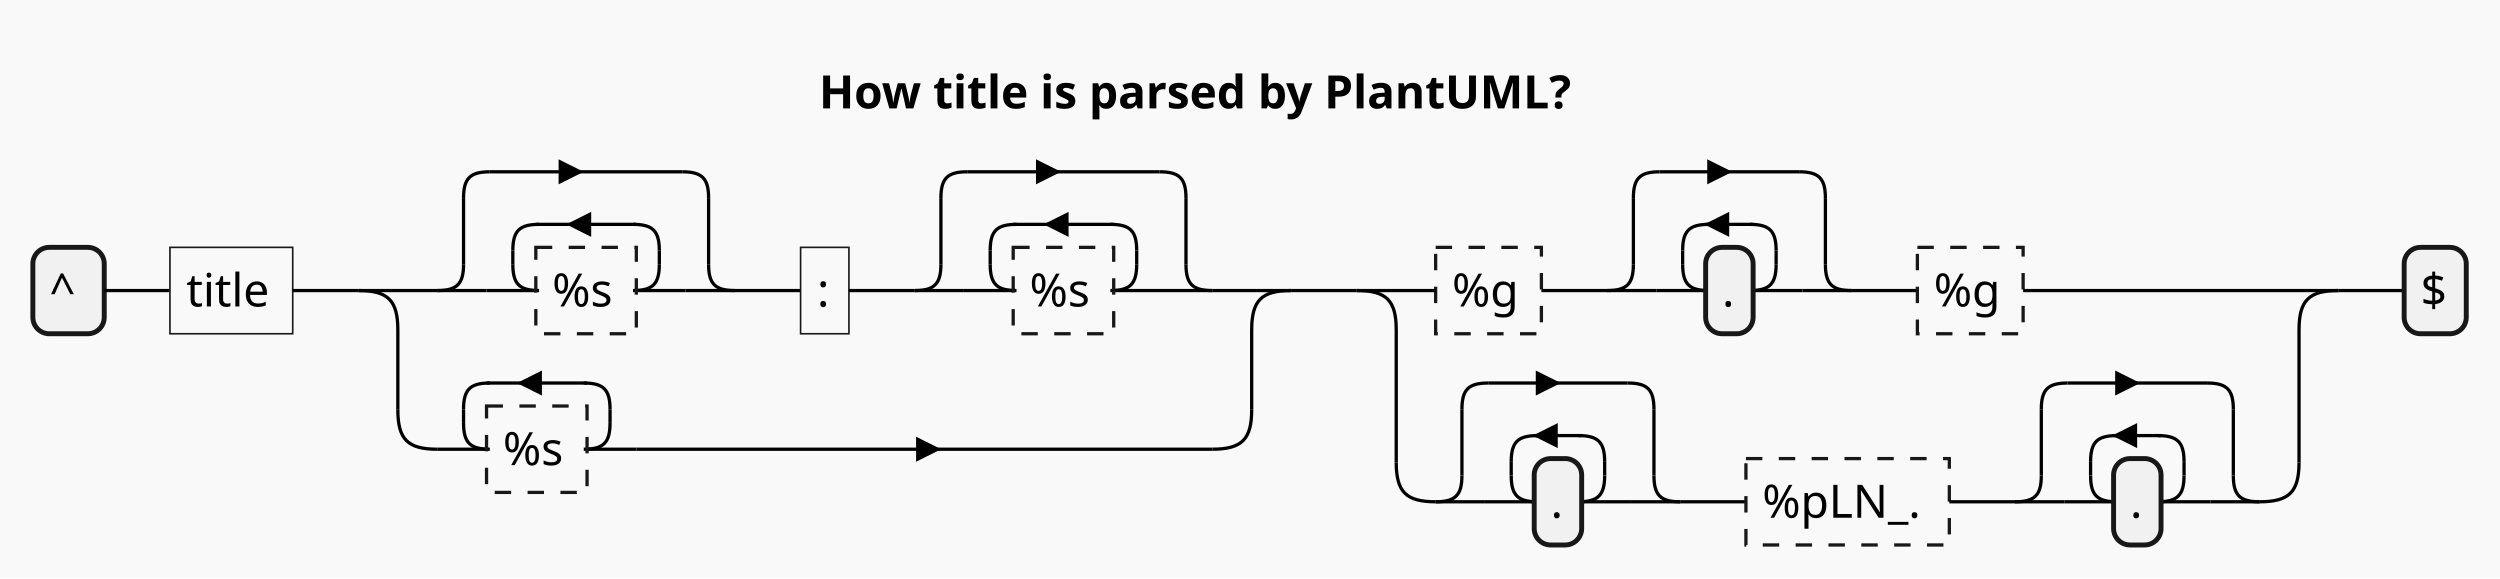
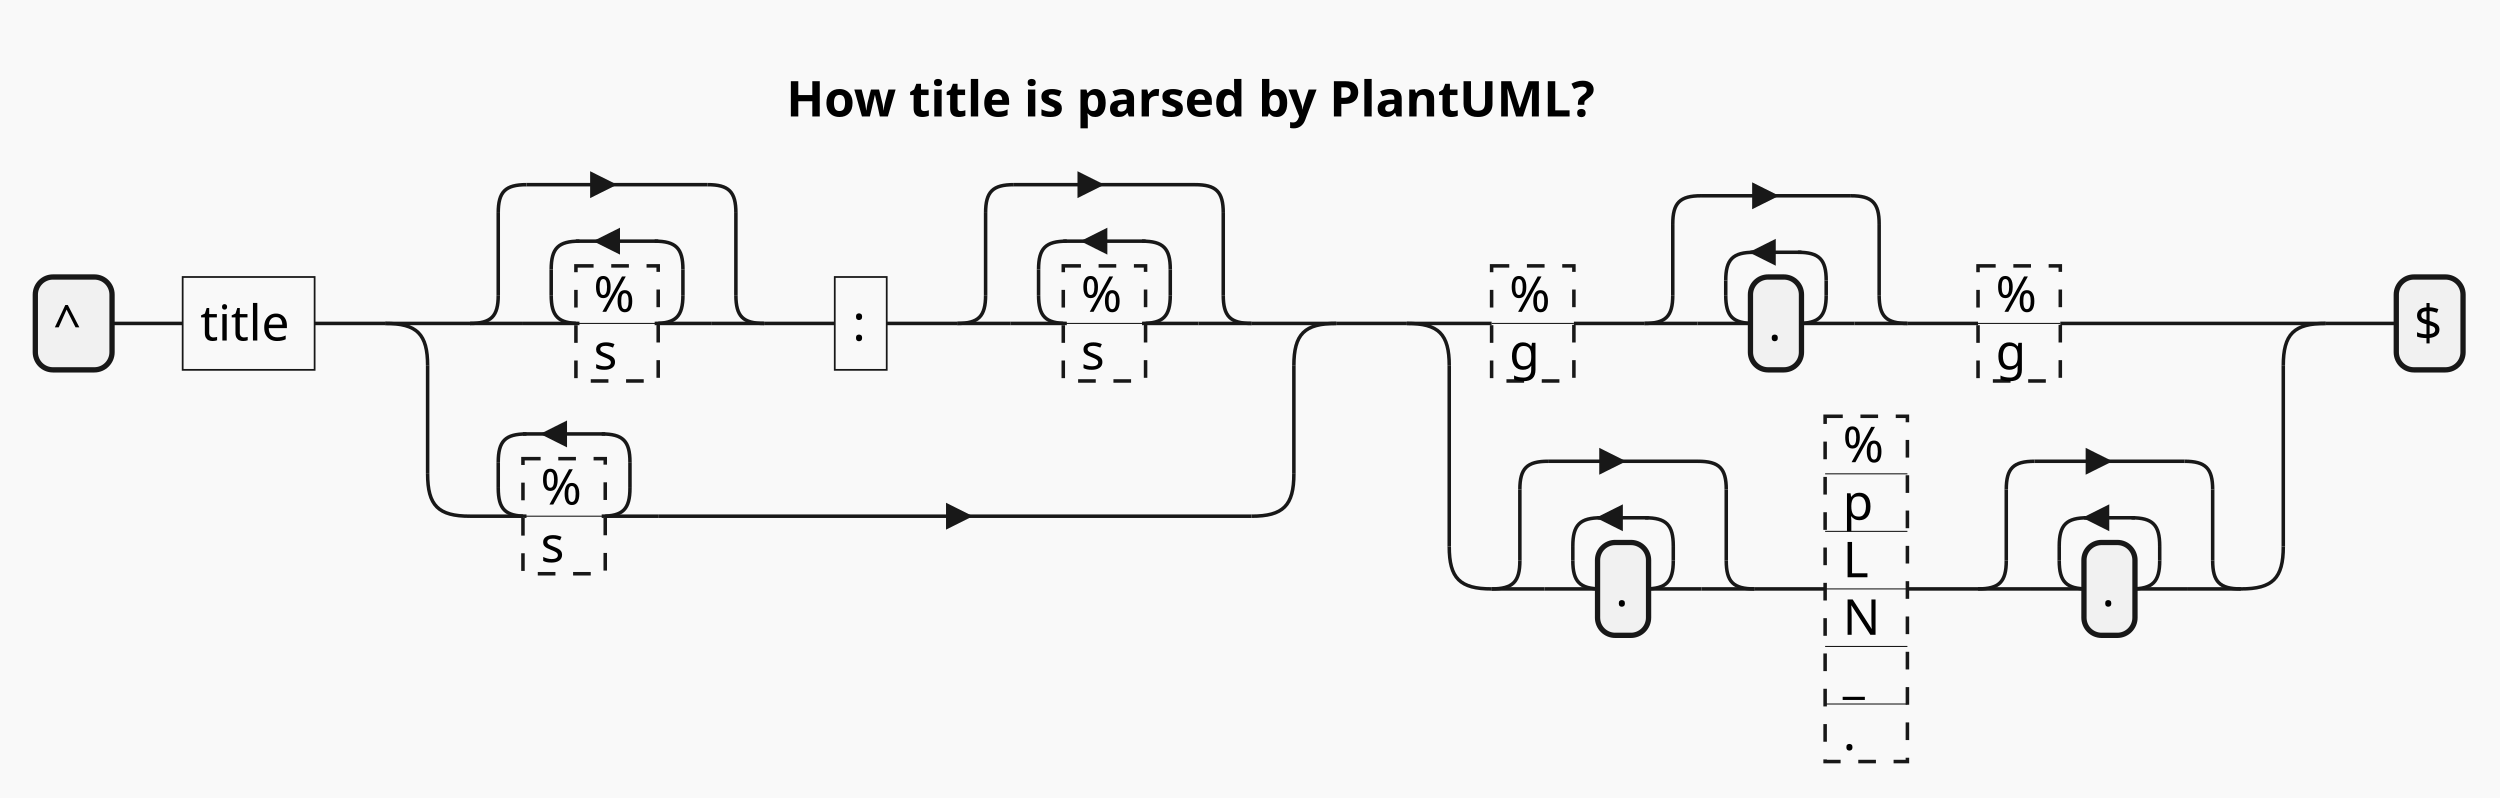
- <svg xmlns="http://www.w3.org/2000/svg" contentStyleType="text/css" height="176px" preserveAspectRatio="none" style="width:761px;height:176px;background:#F9F9F9;" version="1.1" viewBox="0 0 761 176" width="761px" zoomAndPan="magnify">
+ <svg xmlns="http://www.w3.org/2000/svg" contentStyleType="text/css" height="226px" preserveAspectRatio="none" style="width:708px;height:226px;background:#F9F9F9;" version="1.1" viewBox="0 0 708 226" width="708px" zoomAndPan="magnify">
  <defs />
  <g>
-     <rect fill="#F9F9F9" height="176" style="stroke:none;stroke-width:1.0;" width="761" x="0" y="0" />
-     <text fill="#000000" font-family="sans-serif" font-size="14" font-weight="bold" lengthAdjust="spacing" textLength="261.126" x="249.303" y="32.995">How title is parsed by PlantUML?</text>
-     <line style="stroke:#000000;stroke-width:1.0;" x1="10" x2="10" y1="88.445" y2="88.445" />
-     <rect fill="#F1F1F1" height="26.297" rx="5" ry="5" style="stroke:#181818;stroke-width:1.5;" width="21.73" x="10" y="75.297" />
-     <text fill="#000000" font-family="sans-serif" font-size="14" lengthAdjust="spacing" textLength="11.73" x="15" y="93.292">^</text>
-     <line style="stroke:#000000;stroke-width:1.0;" x1="31.73" x2="51.73" y1="88.445" y2="88.445" />
-     <rect fill="none" height="26.297" style="stroke:#181818;stroke-width:0.5;" width="37.371" x="51.73" y="75.297" />
-     <text fill="#000000" font-family="sans-serif" font-size="14" lengthAdjust="spacing" textLength="27.371" x="56.73" y="93.292">title</text>
-     <line style="stroke:#000000;stroke-width:1.0;" x1="89.102" x2="109.102" y1="88.445" y2="88.445" />
-     <line style="stroke:#000000;stroke-width:1.0;" x1="133.102" x2="133.102" y1="88.445" y2="88.445" />
-     <path d="M141.102,80.445 C141.102,86.445 139.102,88.445 133.102,88.445 " fill="none" style="stroke:#000000;stroke-width:1.0;" />
-     <line style="stroke:#000000;stroke-width:1.0;" x1="141.102" x2="141.102" y1="60.297" y2="80.445" />
-     <path d="M141.102,60.297 C141.102,54.297 143.102,52.297 149.102,52.297 " fill="none" style="stroke:#000000;stroke-width:1.0;" />
-     <line style="stroke:#000000;stroke-width:1.0;" x1="149.102" x2="207.698" y1="52.297" y2="52.297" />
-     <path d="M170.54,52.297 L170.54,49.297 L176.54,52.297 L170.54,55.297 L170.54,52.297 " fill="#000000" style="stroke:#000000;stroke-width:1.0;" />
-     <path d="M215.698,80.445 C215.698,86.445 217.698,88.445 223.698,88.445 " fill="none" style="stroke:#000000;stroke-width:1.0;" />
-     <line style="stroke:#000000;stroke-width:1.0;" x1="215.698" x2="215.698" y1="60.297" y2="80.445" />
-     <path d="M207.698,52.297 C213.698,52.297 215.698,54.297 215.698,60.297 " fill="none" style="stroke:#000000;stroke-width:1.0;" />
-     <line style="stroke:#000000;stroke-width:1.0;" x1="133.102" x2="148.102" y1="88.445" y2="88.445" />
-     <line style="stroke:#000000;stroke-width:1.0;" x1="208.698" x2="223.698" y1="88.445" y2="88.445" />
-     <path d="M156.102,80.445 C156.102,86.445 158.102,88.445 164.102,88.445 " fill="none" style="stroke:#000000;stroke-width:1.0;" />
-     <line style="stroke:#000000;stroke-width:1.0;" x1="156.102" x2="156.102" y1="76.297" y2="80.445" />
-     <path d="M156.102,76.297 C156.102,70.297 158.102,68.297 164.102,68.297 " fill="none" style="stroke:#000000;stroke-width:1.0;" />
-     <line style="stroke:#000000;stroke-width:1.0;" x1="163.102" x2="193.698" y1="68.297" y2="68.297" />
-     <path d="M179.46,68.297 L179.46,65.297 L173.46,68.297 L179.46,71.297 L179.46,68.297 " fill="#000000" style="stroke:#000000;stroke-width:1.0;" />
-     <path d="M200.698,80.445 C200.698,86.445 198.698,88.445 192.698,88.445 " fill="none" style="stroke:#000000;stroke-width:1.0;" />
-     <line style="stroke:#000000;stroke-width:1.0;" x1="200.698" x2="200.698" y1="76.297" y2="80.445" />
-     <path d="M192.698,68.297 C198.698,68.297 200.698,70.297 200.698,76.297 " fill="none" style="stroke:#000000;stroke-width:1.0;" />
-     <line style="stroke:#000000;stroke-width:1.0;" x1="148.102" x2="163.102" y1="88.445" y2="88.445" />
-     <line style="stroke:#000000;stroke-width:1.0;" x1="193.698" x2="208.698" y1="88.445" y2="88.445" />
-     <rect fill="none" height="26.297" style="stroke:#181818;stroke-width:1.0;stroke-dasharray:5.0,5.0;" width="30.597" x="163.102" y="75.297" />
-     <text fill="#000000" font-family="sans-serif" font-size="14" lengthAdjust="spacing" textLength="20.597" x="168.102" y="93.292">%s</text>
-     <line style="stroke:#000000;stroke-width:1.0;" x1="223.698" x2="243.698" y1="88.445" y2="88.445" />
-     <rect fill="none" height="26.297" style="stroke:#181818;stroke-width:0.5;" width="14.717" x="243.698" y="75.297" />
-     <text fill="#000000" font-family="sans-serif" font-size="14" lengthAdjust="spacing" textLength="4.717" x="248.698" y="93.292">:</text>
-     <line style="stroke:#000000;stroke-width:1.0;" x1="258.415" x2="278.415" y1="88.445" y2="88.445" />
-     <path d="M286.415,80.445 C286.415,86.445 284.415,88.445 278.415,88.445 " fill="none" style="stroke:#000000;stroke-width:1.0;" />
-     <line style="stroke:#000000;stroke-width:1.0;" x1="286.415" x2="286.415" y1="60.297" y2="80.445" />
-     <path d="M286.415,60.297 C286.415,54.297 288.415,52.297 294.415,52.297 " fill="none" style="stroke:#000000;stroke-width:1.0;" />
-     <line style="stroke:#000000;stroke-width:1.0;" x1="294.415" x2="353.012" y1="52.297" y2="52.297" />
-     <path d="M315.854,52.297 L315.854,49.297 L321.854,52.297 L315.854,55.297 L315.854,52.297 " fill="#000000" style="stroke:#000000;stroke-width:1.0;" />
-     <path d="M361.012,80.445 C361.012,86.445 363.012,88.445 369.012,88.445 " fill="none" style="stroke:#000000;stroke-width:1.0;" />
-     <line style="stroke:#000000;stroke-width:1.0;" x1="361.012" x2="361.012" y1="60.297" y2="80.445" />
-     <path d="M353.012,52.297 C359.012,52.297 361.012,54.297 361.012,60.297 " fill="none" style="stroke:#000000;stroke-width:1.0;" />
-     <line style="stroke:#000000;stroke-width:1.0;" x1="278.415" x2="293.415" y1="88.445" y2="88.445" />
-     <line style="stroke:#000000;stroke-width:1.0;" x1="354.012" x2="369.012" y1="88.445" y2="88.445" />
-     <path d="M301.415,80.445 C301.415,86.445 303.415,88.445 309.415,88.445 " fill="none" style="stroke:#000000;stroke-width:1.0;" />
-     <line style="stroke:#000000;stroke-width:1.0;" x1="301.415" x2="301.415" y1="76.297" y2="80.445" />
-     <path d="M301.415,76.297 C301.415,70.297 303.415,68.297 309.415,68.297 " fill="none" style="stroke:#000000;stroke-width:1.0;" />
-     <line style="stroke:#000000;stroke-width:1.0;" x1="308.415" x2="339.012" y1="68.297" y2="68.297" />
-     <path d="M324.773,68.297 L324.773,65.297 L318.773,68.297 L324.773,71.297 L324.773,68.297 " fill="#000000" style="stroke:#000000;stroke-width:1.0;" />
-     <path d="M346.012,80.445 C346.012,86.445 344.012,88.445 338.012,88.445 " fill="none" style="stroke:#000000;stroke-width:1.0;" />
-     <line style="stroke:#000000;stroke-width:1.0;" x1="346.012" x2="346.012" y1="76.297" y2="80.445" />
-     <path d="M338.012,68.297 C344.012,68.297 346.012,70.297 346.012,76.297 " fill="none" style="stroke:#000000;stroke-width:1.0;" />
-     <line style="stroke:#000000;stroke-width:1.0;" x1="293.415" x2="308.415" y1="88.445" y2="88.445" />
-     <line style="stroke:#000000;stroke-width:1.0;" x1="339.012" x2="354.012" y1="88.445" y2="88.445" />
-     <rect fill="none" height="26.297" style="stroke:#181818;stroke-width:1.0;stroke-dasharray:5.0,5.0;" width="30.597" x="308.415" y="75.297" />
-     <text fill="#000000" font-family="sans-serif" font-size="14" lengthAdjust="spacing" textLength="20.597" x="313.415" y="93.292">%s</text>
-     <line style="stroke:#000000;stroke-width:1.0;" x1="109.102" x2="133.102" y1="88.445" y2="88.445" />
-     <line style="stroke:#000000;stroke-width:1.0;" x1="369.012" x2="393.012" y1="88.445" y2="88.445" />
-     <path d="M141.102,128.742 C141.102,134.742 143.102,136.742 149.102,136.742 " fill="none" style="stroke:#000000;stroke-width:1.0;" />
-     <line style="stroke:#000000;stroke-width:1.0;" x1="141.102" x2="141.102" y1="124.594" y2="128.742" />
-     <path d="M141.102,124.594 C141.102,118.594 143.102,116.594 149.102,116.594 " fill="none" style="stroke:#000000;stroke-width:1.0;" />
-     <line style="stroke:#000000;stroke-width:1.0;" x1="148.102" x2="178.698" y1="116.594" y2="116.594" />
-     <path d="M164.46,116.594 L164.46,113.594 L158.46,116.594 L164.46,119.594 L164.46,116.594 " fill="#000000" style="stroke:#000000;stroke-width:1.0;" />
-     <path d="M185.698,128.742 C185.698,134.742 183.698,136.742 177.698,136.742 " fill="none" style="stroke:#000000;stroke-width:1.0;" />
-     <line style="stroke:#000000;stroke-width:1.0;" x1="185.698" x2="185.698" y1="124.594" y2="128.742" />
-     <path d="M177.698,116.594 C183.698,116.594 185.698,118.594 185.698,124.594 " fill="none" style="stroke:#000000;stroke-width:1.0;" />
-     <line style="stroke:#000000;stroke-width:1.0;" x1="133.102" x2="148.102" y1="136.742" y2="136.742" />
-     <line style="stroke:#000000;stroke-width:1.0;" x1="178.698" x2="193.698" y1="136.742" y2="136.742" />
-     <rect fill="none" height="26.297" style="stroke:#181818;stroke-width:1.0;stroke-dasharray:5.0,5.0;" width="30.597" x="148.102" y="123.594" />
-     <text fill="#000000" font-family="sans-serif" font-size="14" lengthAdjust="spacing" textLength="20.597" x="153.102" y="141.589">%s</text>
-     <line style="stroke:#000000;stroke-width:1.0;" x1="193.698" x2="369.012" y1="136.742" y2="136.742" />
-     <path d="M279.355,136.742 L279.355,133.742 L285.355,136.742 L279.355,139.742 L279.355,136.742 " fill="#000000" style="stroke:#000000;stroke-width:1.0;" />
-     <path d="M121.102,124.742 C121.102,133.742 124.102,136.742 133.102,136.742 " fill="none" style="stroke:#000000;stroke-width:1.0;" />
-     <line style="stroke:#000000;stroke-width:1.0;" x1="121.102" x2="121.102" y1="100.445" y2="124.742" />
-     <path d="M109.102,88.445 C118.102,88.445 121.102,91.445 121.102,100.445 " fill="none" style="stroke:#000000;stroke-width:1.0;" />
-     <path d="M381.012,124.742 C381.012,133.742 378.012,136.742 369.012,136.742 " fill="none" style="stroke:#000000;stroke-width:1.0;" />
-     <line style="stroke:#000000;stroke-width:1.0;" x1="381.012" x2="381.012" y1="100.445" y2="124.742" />
-     <path d="M381.012,100.445 C381.012,91.445 384.012,88.445 393.012,88.445 " fill="none" style="stroke:#000000;stroke-width:1.0;" />
-     <line style="stroke:#000000;stroke-width:1.0;" x1="393.012" x2="413.012" y1="88.445" y2="88.445" />
-     <line style="stroke:#000000;stroke-width:1.0;" x1="437.012" x2="437.012" y1="88.445" y2="88.445" />
-     <rect fill="none" height="26.297" style="stroke:#181818;stroke-width:1.0;stroke-dasharray:5.0,5.0;" width="32.19" x="437.012" y="75.297" />
-     <text fill="#000000" font-family="sans-serif" font-size="14" lengthAdjust="spacing" textLength="22.189" x="442.012" y="93.292">%g</text>
-     <line style="stroke:#000000;stroke-width:1.0;" x1="469.201" x2="489.201" y1="88.445" y2="88.445" />
-     <path d="M497.201,80.445 C497.201,86.445 495.201,88.445 489.201,88.445 " fill="none" style="stroke:#000000;stroke-width:1.0;" />
-     <line style="stroke:#000000;stroke-width:1.0;" x1="497.201" x2="497.201" y1="60.297" y2="80.445" />
-     <path d="M497.201,60.297 C497.201,54.297 499.201,52.297 505.201,52.297 " fill="none" style="stroke:#000000;stroke-width:1.0;" />
-     <line style="stroke:#000000;stroke-width:1.0;" x1="505.201" x2="547.651" y1="52.297" y2="52.297" />
-     <path d="M520.181,52.297 L520.181,49.297 L526.181,52.297 L520.181,55.297 L520.181,52.297 " fill="#000000" style="stroke:#000000;stroke-width:1.0;" />
-     <path d="M555.651,80.445 C555.651,86.445 557.651,88.445 563.651,88.445 " fill="none" style="stroke:#000000;stroke-width:1.0;" />
-     <line style="stroke:#000000;stroke-width:1.0;" x1="555.651" x2="555.651" y1="60.297" y2="80.445" />
-     <path d="M547.651,52.297 C553.651,52.297 555.651,54.297 555.651,60.297 " fill="none" style="stroke:#000000;stroke-width:1.0;" />
-     <line style="stroke:#000000;stroke-width:1.0;" x1="489.201" x2="504.201" y1="88.445" y2="88.445" />
-     <line style="stroke:#000000;stroke-width:1.0;" x1="548.651" x2="563.651" y1="88.445" y2="88.445" />
-     <path d="M512.201,80.445 C512.201,86.445 514.201,88.445 520.201,88.445 " fill="none" style="stroke:#000000;stroke-width:1.0;" />
-     <line style="stroke:#000000;stroke-width:1.0;" x1="512.201" x2="512.201" y1="76.297" y2="80.445" />
-     <path d="M512.201,76.297 C512.201,70.297 514.201,68.297 520.201,68.297 " fill="none" style="stroke:#000000;stroke-width:1.0;" />
-     <line style="stroke:#000000;stroke-width:1.0;" x1="519.201" x2="533.651" y1="68.297" y2="68.297" />
-     <path d="M525.871,68.297 L525.871,65.297 L519.871,68.297 L525.871,71.297 L525.871,68.297 " fill="#000000" style="stroke:#000000;stroke-width:1.0;" />
-     <path d="M540.651,80.445 C540.651,86.445 538.651,88.445 532.651,88.445 " fill="none" style="stroke:#000000;stroke-width:1.0;" />
-     <line style="stroke:#000000;stroke-width:1.0;" x1="540.651" x2="540.651" y1="76.297" y2="80.445" />
-     <path d="M532.651,68.297 C538.651,68.297 540.651,70.297 540.651,76.297 " fill="none" style="stroke:#000000;stroke-width:1.0;" />
-     <line style="stroke:#000000;stroke-width:1.0;" x1="504.201" x2="519.201" y1="88.445" y2="88.445" />
-     <line style="stroke:#000000;stroke-width:1.0;" x1="533.651" x2="548.651" y1="88.445" y2="88.445" />
-     <rect fill="#F1F1F1" height="26.297" rx="5" ry="5" style="stroke:#181818;stroke-width:1.5;" width="14.45" x="519.201" y="75.297" />
-     <text fill="#000000" font-family="sans-serif" font-size="14" lengthAdjust="spacing" textLength="4.45" x="524.201" y="93.292">.</text>
-     <line style="stroke:#000000;stroke-width:1.0;" x1="563.651" x2="583.651" y1="88.445" y2="88.445" />
-     <rect fill="none" height="26.297" style="stroke:#181818;stroke-width:1.0;stroke-dasharray:5.0,5.0;" width="32.19" x="583.651" y="75.297" />
-     <text fill="#000000" font-family="sans-serif" font-size="14" lengthAdjust="spacing" textLength="22.189" x="588.651" y="93.292">%g</text>
-     <line style="stroke:#000000;stroke-width:1.0;" x1="413.012" x2="437.012" y1="88.445" y2="88.445" />
-     <line style="stroke:#000000;stroke-width:1.0;" x1="615.841" x2="711.824" y1="88.445" y2="88.445" />
-     <line style="stroke:#000000;stroke-width:1.0;" x1="437.012" x2="437.012" y1="152.742" y2="152.742" />
-     <path d="M445.012,144.742 C445.012,150.742 443.012,152.742 437.012,152.742 " fill="none" style="stroke:#000000;stroke-width:1.0;" />
-     <line style="stroke:#000000;stroke-width:1.0;" x1="445.012" x2="445.012" y1="124.594" y2="144.742" />
-     <path d="M445.012,124.594 C445.012,118.594 447.012,116.594 453.012,116.594 " fill="none" style="stroke:#000000;stroke-width:1.0;" />
-     <line style="stroke:#000000;stroke-width:1.0;" x1="453.012" x2="495.462" y1="116.594" y2="116.594" />
-     <path d="M467.992,116.594 L467.992,113.594 L473.992,116.594 L467.992,119.594 L467.992,116.594 " fill="#000000" style="stroke:#000000;stroke-width:1.0;" />
-     <path d="M503.462,144.742 C503.462,150.742 505.462,152.742 511.462,152.742 " fill="none" style="stroke:#000000;stroke-width:1.0;" />
-     <line style="stroke:#000000;stroke-width:1.0;" x1="503.462" x2="503.462" y1="124.594" y2="144.742" />
-     <path d="M495.462,116.594 C501.462,116.594 503.462,118.594 503.462,124.594 " fill="none" style="stroke:#000000;stroke-width:1.0;" />
-     <line style="stroke:#000000;stroke-width:1.0;" x1="437.012" x2="452.012" y1="152.742" y2="152.742" />
-     <line style="stroke:#000000;stroke-width:1.0;" x1="496.462" x2="511.462" y1="152.742" y2="152.742" />
-     <path d="M460.012,144.742 C460.012,150.742 462.012,152.742 468.012,152.742 " fill="none" style="stroke:#000000;stroke-width:1.0;" />
-     <line style="stroke:#000000;stroke-width:1.0;" x1="460.012" x2="460.012" y1="140.594" y2="144.742" />
-     <path d="M460.012,140.594 C460.012,134.594 462.012,132.594 468.012,132.594 " fill="none" style="stroke:#000000;stroke-width:1.0;" />
-     <line style="stroke:#000000;stroke-width:1.0;" x1="467.012" x2="481.462" y1="132.594" y2="132.594" />
-     <path d="M473.682,132.594 L473.682,129.594 L467.682,132.594 L473.682,135.594 L473.682,132.594 " fill="#000000" style="stroke:#000000;stroke-width:1.0;" />
-     <path d="M488.462,144.742 C488.462,150.742 486.462,152.742 480.462,152.742 " fill="none" style="stroke:#000000;stroke-width:1.0;" />
-     <line style="stroke:#000000;stroke-width:1.0;" x1="488.462" x2="488.462" y1="140.594" y2="144.742" />
-     <path d="M480.462,132.594 C486.462,132.594 488.462,134.594 488.462,140.594 " fill="none" style="stroke:#000000;stroke-width:1.0;" />
-     <line style="stroke:#000000;stroke-width:1.0;" x1="452.012" x2="467.012" y1="152.742" y2="152.742" />
-     <line style="stroke:#000000;stroke-width:1.0;" x1="481.462" x2="496.462" y1="152.742" y2="152.742" />
-     <rect fill="#F1F1F1" height="26.297" rx="5" ry="5" style="stroke:#181818;stroke-width:1.5;" width="14.45" x="467.012" y="139.594" />
-     <text fill="#000000" font-family="sans-serif" font-size="14" lengthAdjust="spacing" textLength="4.45" x="472.012" y="157.589">.</text>
-     <line style="stroke:#000000;stroke-width:1.0;" x1="511.462" x2="531.462" y1="152.742" y2="152.742" />
-     <rect fill="none" height="26.297" style="stroke:#181818;stroke-width:1.0;stroke-dasharray:5.0,5.0;" width="61.912" x="531.462" y="139.594" />
-     <text fill="#000000" font-family="sans-serif" font-size="14" lengthAdjust="spacing" textLength="51.912" x="536.462" y="157.589">%pLN_.</text>
-     <line style="stroke:#000000;stroke-width:1.0;" x1="593.374" x2="613.374" y1="152.742" y2="152.742" />
-     <path d="M621.374,144.742 C621.374,150.742 619.374,152.742 613.374,152.742 " fill="none" style="stroke:#000000;stroke-width:1.0;" />
-     <line style="stroke:#000000;stroke-width:1.0;" x1="621.374" x2="621.374" y1="124.594" y2="144.742" />
-     <path d="M621.374,124.594 C621.374,118.594 623.374,116.594 629.374,116.594 " fill="none" style="stroke:#000000;stroke-width:1.0;" />
-     <line style="stroke:#000000;stroke-width:1.0;" x1="629.374" x2="671.824" y1="116.594" y2="116.594" />
-     <path d="M644.354,116.594 L644.354,113.594 L650.354,116.594 L644.354,119.594 L644.354,116.594 " fill="#000000" style="stroke:#000000;stroke-width:1.0;" />
-     <path d="M679.824,144.742 C679.824,150.742 681.824,152.742 687.824,152.742 " fill="none" style="stroke:#000000;stroke-width:1.0;" />
-     <line style="stroke:#000000;stroke-width:1.0;" x1="679.824" x2="679.824" y1="124.594" y2="144.742" />
-     <path d="M671.824,116.594 C677.824,116.594 679.824,118.594 679.824,124.594 " fill="none" style="stroke:#000000;stroke-width:1.0;" />
-     <line style="stroke:#000000;stroke-width:1.0;" x1="613.374" x2="628.374" y1="152.742" y2="152.742" />
-     <line style="stroke:#000000;stroke-width:1.0;" x1="672.824" x2="687.824" y1="152.742" y2="152.742" />
-     <path d="M636.374,144.742 C636.374,150.742 638.374,152.742 644.374,152.742 " fill="none" style="stroke:#000000;stroke-width:1.0;" />
-     <line style="stroke:#000000;stroke-width:1.0;" x1="636.374" x2="636.374" y1="140.594" y2="144.742" />
-     <path d="M636.374,140.594 C636.374,134.594 638.374,132.594 644.374,132.594 " fill="none" style="stroke:#000000;stroke-width:1.0;" />
-     <line style="stroke:#000000;stroke-width:1.0;" x1="643.374" x2="657.824" y1="132.594" y2="132.594" />
-     <path d="M650.044,132.594 L650.044,129.594 L644.044,132.594 L650.044,135.594 L650.044,132.594 " fill="#000000" style="stroke:#000000;stroke-width:1.0;" />
-     <path d="M664.824,144.742 C664.824,150.742 662.824,152.742 656.824,152.742 " fill="none" style="stroke:#000000;stroke-width:1.0;" />
-     <line style="stroke:#000000;stroke-width:1.0;" x1="664.824" x2="664.824" y1="140.594" y2="144.742" />
-     <path d="M656.824,132.594 C662.824,132.594 664.824,134.594 664.824,140.594 " fill="none" style="stroke:#000000;stroke-width:1.0;" />
-     <line style="stroke:#000000;stroke-width:1.0;" x1="628.374" x2="643.374" y1="152.742" y2="152.742" />
-     <line style="stroke:#000000;stroke-width:1.0;" x1="657.824" x2="672.824" y1="152.742" y2="152.742" />
-     <rect fill="#F1F1F1" height="26.297" rx="5" ry="5" style="stroke:#181818;stroke-width:1.5;" width="14.45" x="643.374" y="139.594" />
-     <text fill="#000000" font-family="sans-serif" font-size="14" lengthAdjust="spacing" textLength="4.45" x="648.374" y="157.589">.</text>
-     <line style="stroke:#000000;stroke-width:1.0;" x1="687.824" x2="687.824" y1="152.742" y2="152.742" />
-     <path d="M425.012,140.742 C425.012,149.742 428.012,152.742 437.012,152.742 " fill="none" style="stroke:#000000;stroke-width:1.0;" />
-     <line style="stroke:#000000;stroke-width:1.0;" x1="425.012" x2="425.012" y1="100.445" y2="140.742" />
-     <path d="M413.012,88.445 C422.012,88.445 425.012,91.445 425.012,100.445 " fill="none" style="stroke:#000000;stroke-width:1.0;" />
-     <path d="M699.824,140.742 C699.824,149.742 696.824,152.742 687.824,152.742 " fill="none" style="stroke:#000000;stroke-width:1.0;" />
-     <line style="stroke:#000000;stroke-width:1.0;" x1="699.824" x2="699.824" y1="100.445" y2="140.742" />
-     <path d="M699.824,100.445 C699.824,91.445 702.824,88.445 711.824,88.445 " fill="none" style="stroke:#000000;stroke-width:1.0;" />
-     <line style="stroke:#000000;stroke-width:1.0;" x1="711.824" x2="731.824" y1="88.445" y2="88.445" />
-     <rect fill="#F1F1F1" height="26.297" rx="5" ry="5" style="stroke:#181818;stroke-width:1.5;" width="18.907" x="731.824" y="75.297" />
-     <text fill="#000000" font-family="sans-serif" font-size="14" lengthAdjust="spacing" textLength="8.907" x="736.824" y="93.292">$</text>
+     <rect fill="#F9F9F9" height="226" style="stroke:none;stroke-width:1.0;" width="708" x="0" y="0" />
+     <text fill="#000000" font-family="sans-serif" font-size="14" font-weight="bold" lengthAdjust="spacing" textLength="261.126" x="222.704" y="32.995">How title is parsed by PlantUML?</text>
+     <line style="stroke:#181818;stroke-width:1.0;" x1="10" x2="10" y1="91.594" y2="91.594" />
+     <rect fill="#F1F1F1" height="26.297" rx="5" ry="5" style="stroke:#181818;stroke-width:1.5;" width="21.73" x="10" y="78.445" />
+     <text fill="#000000" font-family="sans-serif" font-size="14" lengthAdjust="spacing" textLength="11.73" x="15" y="96.44">^</text>
+     <line style="stroke:#181818;stroke-width:1.0;" x1="31.73" x2="51.73" y1="91.594" y2="91.594" />
+     <rect fill="none" height="26.297" style="stroke:#181818;stroke-width:0.5;" width="37.371" x="51.73" y="78.445" />
+     <text fill="#000000" font-family="sans-serif" font-size="14" lengthAdjust="spacing" textLength="27.371" x="56.73" y="96.44">title</text>
+     <line style="stroke:#181818;stroke-width:1.0;" x1="89.102" x2="109.102" y1="91.594" y2="91.594" />
+     <line style="stroke:#181818;stroke-width:1.0;" x1="133.102" x2="133.102" y1="91.594" y2="91.594" />
+     <path d="M141.102,83.594 C141.102,89.594 139.102,91.594 133.102,91.594 " fill="none" style="stroke:#181818;stroke-width:1.0;" />
+     <line style="stroke:#181818;stroke-width:1.0;" x1="141.102" x2="141.102" y1="60.297" y2="83.594" />
+     <path d="M141.102,60.297 C141.102,54.297 143.102,52.297 149.102,52.297 " fill="none" style="stroke:#181818;stroke-width:1.0;" />
+     <line style="stroke:#181818;stroke-width:1.0;" x1="149.102" x2="200.404" y1="52.297" y2="52.297" />
+     <path d="M167.623,52.297 L167.623,49.297 L173.623,52.297 L167.623,55.297 L167.623,52.297 " fill="#181818" style="stroke:#181818;stroke-width:1.0;" />
+     <path d="M208.404,83.594 C208.404,89.594 210.404,91.594 216.404,91.594 " fill="none" style="stroke:#181818;stroke-width:1.0;" />
+     <line style="stroke:#181818;stroke-width:1.0;" x1="208.404" x2="208.404" y1="60.297" y2="83.594" />
+     <path d="M200.404,52.297 C206.404,52.297 208.404,54.297 208.404,60.297 " fill="none" style="stroke:#181818;stroke-width:1.0;" />
+     <line style="stroke:#181818;stroke-width:1.0;" x1="133.102" x2="148.102" y1="91.594" y2="91.594" />
+     <line style="stroke:#181818;stroke-width:1.0;" x1="201.404" x2="216.404" y1="91.594" y2="91.594" />
+     <path d="M156.102,83.594 C156.102,89.594 158.102,91.594 164.102,91.594 " fill="none" style="stroke:#181818;stroke-width:1.0;" />
+     <line style="stroke:#181818;stroke-width:1.0;" x1="156.102" x2="156.102" y1="76.297" y2="83.594" />
+     <path d="M156.102,76.297 C156.102,70.297 158.102,68.297 164.102,68.297 " fill="none" style="stroke:#181818;stroke-width:1.0;" />
+     <line style="stroke:#181818;stroke-width:1.0;" x1="163.102" x2="186.404" y1="68.297" y2="68.297" />
+     <path d="M175.083,68.297 L175.083,65.297 L169.083,68.297 L175.083,71.297 L175.083,68.297 " fill="#181818" style="stroke:#181818;stroke-width:1.0;" />
+     <path d="M193.404,83.594 C193.404,89.594 191.404,91.594 185.404,91.594 " fill="none" style="stroke:#181818;stroke-width:1.0;" />
+     <line style="stroke:#181818;stroke-width:1.0;" x1="193.404" x2="193.404" y1="76.297" y2="83.594" />
+     <path d="M185.404,68.297 C191.404,68.297 193.404,70.297 193.404,76.297 " fill="none" style="stroke:#181818;stroke-width:1.0;" />
+     <line style="stroke:#181818;stroke-width:1.0;" x1="148.102" x2="163.102" y1="91.594" y2="91.594" />
+     <line style="stroke:#181818;stroke-width:1.0;" x1="186.404" x2="201.404" y1="91.594" y2="91.594" />
+     <rect fill="none" height="32.594" style="stroke:#181818;stroke-width:1.0;stroke-dasharray:5.0,5.0;" width="23.303" x="163.102" y="75.297" />
+     <text fill="#000000" font-family="sans-serif" font-size="14" lengthAdjust="spacing" textLength="13.303" x="168.102" y="88.292">%</text>
+     <text fill="#000000" font-family="sans-serif" font-size="14" lengthAdjust="spacing" textLength="7.294" x="168.102" y="104.589">s</text>
+     <line style="stroke:#181818;stroke-width:0.3;" x1="163.102" x2="186.404" y1="91.594" y2="91.594" />
+     <line style="stroke:#181818;stroke-width:1.0;" x1="216.404" x2="236.404" y1="91.594" y2="91.594" />
+     <rect fill="none" height="26.297" style="stroke:#181818;stroke-width:0.5;" width="14.717" x="236.404" y="78.445" />
+     <text fill="#000000" font-family="sans-serif" font-size="14" lengthAdjust="spacing" textLength="4.717" x="241.404" y="96.44">:</text>
+     <line style="stroke:#181818;stroke-width:1.0;" x1="251.121" x2="271.121" y1="91.594" y2="91.594" />
+     <path d="M279.121,83.594 C279.121,89.594 277.121,91.594 271.121,91.594 " fill="none" style="stroke:#181818;stroke-width:1.0;" />
+     <line style="stroke:#181818;stroke-width:1.0;" x1="279.121" x2="279.121" y1="60.297" y2="83.594" />
+     <path d="M279.121,60.297 C279.121,54.297 281.121,52.297 287.121,52.297 " fill="none" style="stroke:#181818;stroke-width:1.0;" />
+     <line style="stroke:#181818;stroke-width:1.0;" x1="287.121" x2="338.424" y1="52.297" y2="52.297" />
+     <path d="M305.642,52.297 L305.642,49.297 L311.642,52.297 L305.642,55.297 L305.642,52.297 " fill="#181818" style="stroke:#181818;stroke-width:1.0;" />
+     <path d="M346.424,83.594 C346.424,89.594 348.424,91.594 354.424,91.594 " fill="none" style="stroke:#181818;stroke-width:1.0;" />
+     <line style="stroke:#181818;stroke-width:1.0;" x1="346.424" x2="346.424" y1="60.297" y2="83.594" />
+     <path d="M338.424,52.297 C344.424,52.297 346.424,54.297 346.424,60.297 " fill="none" style="stroke:#181818;stroke-width:1.0;" />
+     <line style="stroke:#181818;stroke-width:1.0;" x1="271.121" x2="286.121" y1="91.594" y2="91.594" />
+     <line style="stroke:#181818;stroke-width:1.0;" x1="339.424" x2="354.424" y1="91.594" y2="91.594" />
+     <path d="M294.121,83.594 C294.121,89.594 296.121,91.594 302.121,91.594 " fill="none" style="stroke:#181818;stroke-width:1.0;" />
+     <line style="stroke:#181818;stroke-width:1.0;" x1="294.121" x2="294.121" y1="76.297" y2="83.594" />
+     <path d="M294.121,76.297 C294.121,70.297 296.121,68.297 302.121,68.297 " fill="none" style="stroke:#181818;stroke-width:1.0;" />
+     <line style="stroke:#181818;stroke-width:1.0;" x1="301.121" x2="324.424" y1="68.297" y2="68.297" />
+     <path d="M313.103,68.297 L313.103,65.297 L307.103,68.297 L313.103,71.297 L313.103,68.297 " fill="#181818" style="stroke:#181818;stroke-width:1.0;" />
+     <path d="M331.424,83.594 C331.424,89.594 329.424,91.594 323.424,91.594 " fill="none" style="stroke:#181818;stroke-width:1.0;" />
+     <line style="stroke:#181818;stroke-width:1.0;" x1="331.424" x2="331.424" y1="76.297" y2="83.594" />
+     <path d="M323.424,68.297 C329.424,68.297 331.424,70.297 331.424,76.297 " fill="none" style="stroke:#181818;stroke-width:1.0;" />
+     <line style="stroke:#181818;stroke-width:1.0;" x1="286.121" x2="301.121" y1="91.594" y2="91.594" />
+     <line style="stroke:#181818;stroke-width:1.0;" x1="324.424" x2="339.424" y1="91.594" y2="91.594" />
+     <rect fill="none" height="32.594" style="stroke:#181818;stroke-width:1.0;stroke-dasharray:5.0,5.0;" width="23.303" x="301.121" y="75.297" />
+     <text fill="#000000" font-family="sans-serif" font-size="14" lengthAdjust="spacing" textLength="13.303" x="306.121" y="88.292">%</text>
+     <text fill="#000000" font-family="sans-serif" font-size="14" lengthAdjust="spacing" textLength="7.294" x="306.121" y="104.589">s</text>
+     <line style="stroke:#181818;stroke-width:0.3;" x1="301.121" x2="324.424" y1="91.594" y2="91.594" />
+     <line style="stroke:#181818;stroke-width:1.0;" x1="109.102" x2="133.102" y1="91.594" y2="91.594" />
+     <line style="stroke:#181818;stroke-width:1.0;" x1="354.424" x2="378.424" y1="91.594" y2="91.594" />
+     <path d="M141.102,138.188 C141.102,144.188 143.102,146.188 149.102,146.188 " fill="none" style="stroke:#181818;stroke-width:1.0;" />
+     <line style="stroke:#181818;stroke-width:1.0;" x1="141.102" x2="141.102" y1="130.891" y2="138.188" />
+     <path d="M141.102,130.891 C141.102,124.891 143.102,122.891 149.102,122.891 " fill="none" style="stroke:#181818;stroke-width:1.0;" />
+     <line style="stroke:#181818;stroke-width:1.0;" x1="148.102" x2="171.404" y1="122.891" y2="122.891" />
+     <path d="M160.083,122.891 L160.083,119.891 L154.083,122.891 L160.083,125.891 L160.083,122.891 " fill="#181818" style="stroke:#181818;stroke-width:1.0;" />
+     <path d="M178.404,138.188 C178.404,144.188 176.404,146.188 170.404,146.188 " fill="none" style="stroke:#181818;stroke-width:1.0;" />
+     <line style="stroke:#181818;stroke-width:1.0;" x1="178.404" x2="178.404" y1="130.891" y2="138.188" />
+     <path d="M170.404,122.891 C176.404,122.891 178.404,124.891 178.404,130.891 " fill="none" style="stroke:#181818;stroke-width:1.0;" />
+     <line style="stroke:#181818;stroke-width:1.0;" x1="133.102" x2="148.102" y1="146.188" y2="146.188" />
+     <line style="stroke:#181818;stroke-width:1.0;" x1="171.404" x2="186.404" y1="146.188" y2="146.188" />
+     <rect fill="none" height="32.594" style="stroke:#181818;stroke-width:1.0;stroke-dasharray:5.0,5.0;" width="23.303" x="148.102" y="129.891" />
+     <text fill="#000000" font-family="sans-serif" font-size="14" lengthAdjust="spacing" textLength="13.303" x="153.102" y="142.886">%</text>
+     <text fill="#000000" font-family="sans-serif" font-size="14" lengthAdjust="spacing" textLength="7.294" x="153.102" y="159.183">s</text>
+     <line style="stroke:#181818;stroke-width:0.3;" x1="148.102" x2="171.404" y1="146.188" y2="146.188" />
+     <line style="stroke:#181818;stroke-width:1.0;" x1="186.404" x2="354.424" y1="146.188" y2="146.188" />
+     <path d="M268.414,146.188 L268.414,143.188 L274.414,146.188 L268.414,149.188 L268.414,146.188 " fill="#181818" style="stroke:#181818;stroke-width:1.0;" />
+     <path d="M121.102,134.188 C121.102,143.188 124.102,146.188 133.102,146.188 " fill="none" style="stroke:#181818;stroke-width:1.0;" />
+     <line style="stroke:#181818;stroke-width:1.0;" x1="121.102" x2="121.102" y1="103.594" y2="134.188" />
+     <path d="M109.102,91.594 C118.102,91.594 121.102,94.594 121.102,103.594 " fill="none" style="stroke:#181818;stroke-width:1.0;" />
+     <path d="M366.424,134.188 C366.424,143.188 363.424,146.188 354.424,146.188 " fill="none" style="stroke:#181818;stroke-width:1.0;" />
+     <line style="stroke:#181818;stroke-width:1.0;" x1="366.424" x2="366.424" y1="103.594" y2="134.188" />
+     <path d="M366.424,103.594 C366.424,94.594 369.424,91.594 378.424,91.594 " fill="none" style="stroke:#181818;stroke-width:1.0;" />
+     <line style="stroke:#181818;stroke-width:1.0;" x1="378.424" x2="398.424" y1="91.594" y2="91.594" />
+     <line style="stroke:#181818;stroke-width:1.0;" x1="422.424" x2="422.424" y1="91.594" y2="91.594" />
+     <rect fill="none" height="32.594" style="stroke:#181818;stroke-width:1.0;stroke-dasharray:5.0,5.0;" width="23.303" x="422.424" y="75.297" />
+     <text fill="#000000" font-family="sans-serif" font-size="14" lengthAdjust="spacing" textLength="13.303" x="427.424" y="88.292">%</text>
+     <text fill="#000000" font-family="sans-serif" font-size="14" lengthAdjust="spacing" textLength="8.887" x="427.424" y="104.589">g</text>
+     <line style="stroke:#181818;stroke-width:0.3;" x1="422.424" x2="445.727" y1="91.594" y2="91.594" />
+     <line style="stroke:#181818;stroke-width:1.0;" x1="445.727" x2="465.727" y1="91.594" y2="91.594" />
+     <path d="M473.727,83.594 C473.727,89.594 471.727,91.594 465.727,91.594 " fill="none" style="stroke:#181818;stroke-width:1.0;" />
+     <line style="stroke:#181818;stroke-width:1.0;" x1="473.727" x2="473.727" y1="63.445" y2="83.594" />
+     <path d="M473.727,63.445 C473.727,57.445 475.727,55.445 481.727,55.445 " fill="none" style="stroke:#181818;stroke-width:1.0;" />
+     <line style="stroke:#181818;stroke-width:1.0;" x1="481.727" x2="524.177" y1="55.445" y2="55.445" />
+     <path d="M496.707,55.445 L496.707,52.445 L502.707,55.445 L496.707,58.445 L496.707,55.445 " fill="#181818" style="stroke:#181818;stroke-width:1.0;" />
+     <path d="M532.177,83.594 C532.177,89.594 534.177,91.594 540.177,91.594 " fill="none" style="stroke:#181818;stroke-width:1.0;" />
+     <line style="stroke:#181818;stroke-width:1.0;" x1="532.177" x2="532.177" y1="63.445" y2="83.594" />
+     <path d="M524.177,55.445 C530.177,55.445 532.177,57.445 532.177,63.445 " fill="none" style="stroke:#181818;stroke-width:1.0;" />
+     <line style="stroke:#181818;stroke-width:1.0;" x1="465.727" x2="480.727" y1="91.594" y2="91.594" />
+     <line style="stroke:#181818;stroke-width:1.0;" x1="525.177" x2="540.177" y1="91.594" y2="91.594" />
+     <path d="M488.727,83.594 C488.727,89.594 490.727,91.594 496.727,91.594 " fill="none" style="stroke:#181818;stroke-width:1.0;" />
+     <line style="stroke:#181818;stroke-width:1.0;" x1="488.727" x2="488.727" y1="79.445" y2="83.594" />
+     <path d="M488.727,79.445 C488.727,73.445 490.727,71.445 496.727,71.445 " fill="none" style="stroke:#181818;stroke-width:1.0;" />
+     <line style="stroke:#181818;stroke-width:1.0;" x1="495.727" x2="510.177" y1="71.445" y2="71.445" />
+     <path d="M502.397,71.445 L502.397,68.445 L496.397,71.445 L502.397,74.445 L502.397,71.445 " fill="#181818" style="stroke:#181818;stroke-width:1.0;" />
+     <path d="M517.177,83.594 C517.177,89.594 515.177,91.594 509.177,91.594 " fill="none" style="stroke:#181818;stroke-width:1.0;" />
+     <line style="stroke:#181818;stroke-width:1.0;" x1="517.177" x2="517.177" y1="79.445" y2="83.594" />
+     <path d="M509.177,71.445 C515.177,71.445 517.177,73.445 517.177,79.445 " fill="none" style="stroke:#181818;stroke-width:1.0;" />
+     <line style="stroke:#181818;stroke-width:1.0;" x1="480.727" x2="495.727" y1="91.594" y2="91.594" />
+     <line style="stroke:#181818;stroke-width:1.0;" x1="510.177" x2="525.177" y1="91.594" y2="91.594" />
+     <rect fill="#F1F1F1" height="26.297" rx="5" ry="5" style="stroke:#181818;stroke-width:1.5;" width="14.45" x="495.727" y="78.445" />
+     <text fill="#000000" font-family="sans-serif" font-size="14" lengthAdjust="spacing" textLength="4.45" x="500.727" y="96.44">.</text>
+     <line style="stroke:#181818;stroke-width:1.0;" x1="540.177" x2="560.177" y1="91.594" y2="91.594" />
+     <rect fill="none" height="32.594" style="stroke:#181818;stroke-width:1.0;stroke-dasharray:5.0,5.0;" width="23.303" x="560.177" y="75.297" />
+     <text fill="#000000" font-family="sans-serif" font-size="14" lengthAdjust="spacing" textLength="13.303" x="565.177" y="88.292">%</text>
+     <text fill="#000000" font-family="sans-serif" font-size="14" lengthAdjust="spacing" textLength="8.887" x="565.177" y="104.589">g</text>
+     <line style="stroke:#181818;stroke-width:0.3;" x1="560.177" x2="583.48" y1="91.594" y2="91.594" />
+     <line style="stroke:#181818;stroke-width:1.0;" x1="398.424" x2="422.424" y1="91.594" y2="91.594" />
+     <line style="stroke:#181818;stroke-width:1.0;" x1="583.48" x2="658.627" y1="91.594" y2="91.594" />
+     <line style="stroke:#181818;stroke-width:1.0;" x1="422.424" x2="422.424" y1="166.781" y2="166.781" />
+     <path d="M430.424,158.781 C430.424,164.781 428.424,166.781 422.424,166.781 " fill="none" style="stroke:#181818;stroke-width:1.0;" />
+     <line style="stroke:#181818;stroke-width:1.0;" x1="430.424" x2="430.424" y1="138.633" y2="158.781" />
+     <path d="M430.424,138.633 C430.424,132.633 432.424,130.633 438.424,130.633 " fill="none" style="stroke:#181818;stroke-width:1.0;" />
+     <line style="stroke:#181818;stroke-width:1.0;" x1="438.424" x2="480.874" y1="130.633" y2="130.633" />
+     <path d="M453.404,130.633 L453.404,127.633 L459.404,130.633 L453.404,133.633 L453.404,130.633 " fill="#181818" style="stroke:#181818;stroke-width:1.0;" />
+     <path d="M488.874,158.781 C488.874,164.781 490.874,166.781 496.874,166.781 " fill="none" style="stroke:#181818;stroke-width:1.0;" />
+     <line style="stroke:#181818;stroke-width:1.0;" x1="488.874" x2="488.874" y1="138.633" y2="158.781" />
+     <path d="M480.874,130.633 C486.874,130.633 488.874,132.633 488.874,138.633 " fill="none" style="stroke:#181818;stroke-width:1.0;" />
+     <line style="stroke:#181818;stroke-width:1.0;" x1="422.424" x2="437.424" y1="166.781" y2="166.781" />
+     <line style="stroke:#181818;stroke-width:1.0;" x1="481.874" x2="496.874" y1="166.781" y2="166.781" />
+     <path d="M445.424,158.781 C445.424,164.781 447.424,166.781 453.424,166.781 " fill="none" style="stroke:#181818;stroke-width:1.0;" />
+     <line style="stroke:#181818;stroke-width:1.0;" x1="445.424" x2="445.424" y1="154.633" y2="158.781" />
+     <path d="M445.424,154.633 C445.424,148.633 447.424,146.633 453.424,146.633 " fill="none" style="stroke:#181818;stroke-width:1.0;" />
+     <line style="stroke:#181818;stroke-width:1.0;" x1="452.424" x2="466.874" y1="146.633" y2="146.633" />
+     <path d="M459.094,146.633 L459.094,143.633 L453.094,146.633 L459.094,149.633 L459.094,146.633 " fill="#181818" style="stroke:#181818;stroke-width:1.0;" />
+     <path d="M473.874,158.781 C473.874,164.781 471.874,166.781 465.874,166.781 " fill="none" style="stroke:#181818;stroke-width:1.0;" />
+     <line style="stroke:#181818;stroke-width:1.0;" x1="473.874" x2="473.874" y1="154.633" y2="158.781" />
+     <path d="M465.874,146.633 C471.874,146.633 473.874,148.633 473.874,154.633 " fill="none" style="stroke:#181818;stroke-width:1.0;" />
+     <line style="stroke:#181818;stroke-width:1.0;" x1="437.424" x2="452.424" y1="166.781" y2="166.781" />
+     <line style="stroke:#181818;stroke-width:1.0;" x1="466.874" x2="481.874" y1="166.781" y2="166.781" />
+     <rect fill="#F1F1F1" height="26.297" rx="5" ry="5" style="stroke:#181818;stroke-width:1.5;" width="14.45" x="452.424" y="153.633" />
+     <text fill="#000000" font-family="sans-serif" font-size="14" lengthAdjust="spacing" textLength="4.45" x="457.424" y="171.628">.</text>
+     <line style="stroke:#181818;stroke-width:1.0;" x1="496.874" x2="516.874" y1="166.781" y2="166.781" />
+     <rect fill="none" height="97.781" style="stroke:#181818;stroke-width:1.0;stroke-dasharray:5.0,5.0;" width="23.303" x="516.874" y="117.891" />
+     <text fill="#000000" font-family="sans-serif" font-size="14" lengthAdjust="spacing" textLength="13.303" x="521.874" y="130.886">%</text>
+     <text fill="#000000" font-family="sans-serif" font-size="14" lengthAdjust="spacing" textLength="8.887" x="521.874" y="147.183">p</text>
+     <line style="stroke:#181818;stroke-width:0.3;" x1="516.874" x2="540.177" y1="134.188" y2="134.188" />
+     <text fill="#000000" font-family="sans-serif" font-size="14" lengthAdjust="spacing" textLength="7.8" x="521.874" y="163.48">L</text>
+     <line style="stroke:#181818;stroke-width:0.3;" x1="516.874" x2="540.177" y1="150.484" y2="150.484" />
+     <text fill="#000000" font-family="sans-serif" font-size="14" lengthAdjust="spacing" textLength="10.473" x="521.874" y="179.776">N</text>
+     <line style="stroke:#181818;stroke-width:0.3;" x1="516.874" x2="540.177" y1="166.781" y2="166.781" />
+     <text fill="#000000" font-family="sans-serif" font-size="14" lengthAdjust="spacing" textLength="7" x="521.874" y="196.073">_</text>
+     <line style="stroke:#181818;stroke-width:0.3;" x1="516.874" x2="540.177" y1="183.078" y2="183.078" />
+     <text fill="#000000" font-family="sans-serif" font-size="14" lengthAdjust="spacing" textLength="4.45" x="521.874" y="212.37">.</text>
+     <line style="stroke:#181818;stroke-width:0.3;" x1="516.874" x2="540.177" y1="199.375" y2="199.375" />
+     <line style="stroke:#181818;stroke-width:1.0;" x1="540.177" x2="560.177" y1="166.781" y2="166.781" />
+     <path d="M568.177,158.781 C568.177,164.781 566.177,166.781 560.177,166.781 " fill="none" style="stroke:#181818;stroke-width:1.0;" />
+     <line style="stroke:#181818;stroke-width:1.0;" x1="568.177" x2="568.177" y1="138.633" y2="158.781" />
+     <path d="M568.177,138.633 C568.177,132.633 570.177,130.633 576.177,130.633 " fill="none" style="stroke:#181818;stroke-width:1.0;" />
+     <line style="stroke:#181818;stroke-width:1.0;" x1="576.177" x2="618.627" y1="130.633" y2="130.633" />
+     <path d="M591.157,130.633 L591.157,127.633 L597.157,130.633 L591.157,133.633 L591.157,130.633 " fill="#181818" style="stroke:#181818;stroke-width:1.0;" />
+     <path d="M626.627,158.781 C626.627,164.781 628.627,166.781 634.627,166.781 " fill="none" style="stroke:#181818;stroke-width:1.0;" />
+     <line style="stroke:#181818;stroke-width:1.0;" x1="626.627" x2="626.627" y1="138.633" y2="158.781" />
+     <path d="M618.627,130.633 C624.627,130.633 626.627,132.633 626.627,138.633 " fill="none" style="stroke:#181818;stroke-width:1.0;" />
+     <line style="stroke:#181818;stroke-width:1.0;" x1="560.177" x2="575.177" y1="166.781" y2="166.781" />
+     <line style="stroke:#181818;stroke-width:1.0;" x1="619.627" x2="634.627" y1="166.781" y2="166.781" />
+     <path d="M583.177,158.781 C583.177,164.781 585.177,166.781 591.177,166.781 " fill="none" style="stroke:#181818;stroke-width:1.0;" />
+     <line style="stroke:#181818;stroke-width:1.0;" x1="583.177" x2="583.177" y1="154.633" y2="158.781" />
+     <path d="M583.177,154.633 C583.177,148.633 585.177,146.633 591.177,146.633 " fill="none" style="stroke:#181818;stroke-width:1.0;" />
+     <line style="stroke:#181818;stroke-width:1.0;" x1="590.177" x2="604.627" y1="146.633" y2="146.633" />
+     <path d="M596.847,146.633 L596.847,143.633 L590.847,146.633 L596.847,149.633 L596.847,146.633 " fill="#181818" style="stroke:#181818;stroke-width:1.0;" />
+     <path d="M611.627,158.781 C611.627,164.781 609.627,166.781 603.627,166.781 " fill="none" style="stroke:#181818;stroke-width:1.0;" />
+     <line style="stroke:#181818;stroke-width:1.0;" x1="611.627" x2="611.627" y1="154.633" y2="158.781" />
+     <path d="M603.627,146.633 C609.627,146.633 611.627,148.633 611.627,154.633 " fill="none" style="stroke:#181818;stroke-width:1.0;" />
+     <line style="stroke:#181818;stroke-width:1.0;" x1="575.177" x2="590.177" y1="166.781" y2="166.781" />
+     <line style="stroke:#181818;stroke-width:1.0;" x1="604.627" x2="619.627" y1="166.781" y2="166.781" />
+     <rect fill="#F1F1F1" height="26.297" rx="5" ry="5" style="stroke:#181818;stroke-width:1.5;" width="14.45" x="590.177" y="153.633" />
+     <text fill="#000000" font-family="sans-serif" font-size="14" lengthAdjust="spacing" textLength="4.45" x="595.177" y="171.628">.</text>
+     <line style="stroke:#181818;stroke-width:1.0;" x1="634.627" x2="634.627" y1="166.781" y2="166.781" />
+     <path d="M410.424,154.781 C410.424,163.781 413.424,166.781 422.424,166.781 " fill="none" style="stroke:#181818;stroke-width:1.0;" />
+     <line style="stroke:#181818;stroke-width:1.0;" x1="410.424" x2="410.424" y1="103.594" y2="154.781" />
+     <path d="M398.424,91.594 C407.424,91.594 410.424,94.594 410.424,103.594 " fill="none" style="stroke:#181818;stroke-width:1.0;" />
+     <path d="M646.627,154.781 C646.627,163.781 643.627,166.781 634.627,166.781 " fill="none" style="stroke:#181818;stroke-width:1.0;" />
+     <line style="stroke:#181818;stroke-width:1.0;" x1="646.627" x2="646.627" y1="103.594" y2="154.781" />
+     <path d="M646.627,103.594 C646.627,94.594 649.627,91.594 658.627,91.594 " fill="none" style="stroke:#181818;stroke-width:1.0;" />
+     <line style="stroke:#181818;stroke-width:1.0;" x1="658.627" x2="678.627" y1="91.594" y2="91.594" />
+     <rect fill="#F1F1F1" height="26.297" rx="5" ry="5" style="stroke:#181818;stroke-width:1.5;" width="18.907" x="678.627" y="78.445" />
+     <text fill="#000000" font-family="sans-serif" font-size="14" lengthAdjust="spacing" textLength="8.907" x="683.627" y="96.44">$</text>
  </g>
</svg>
